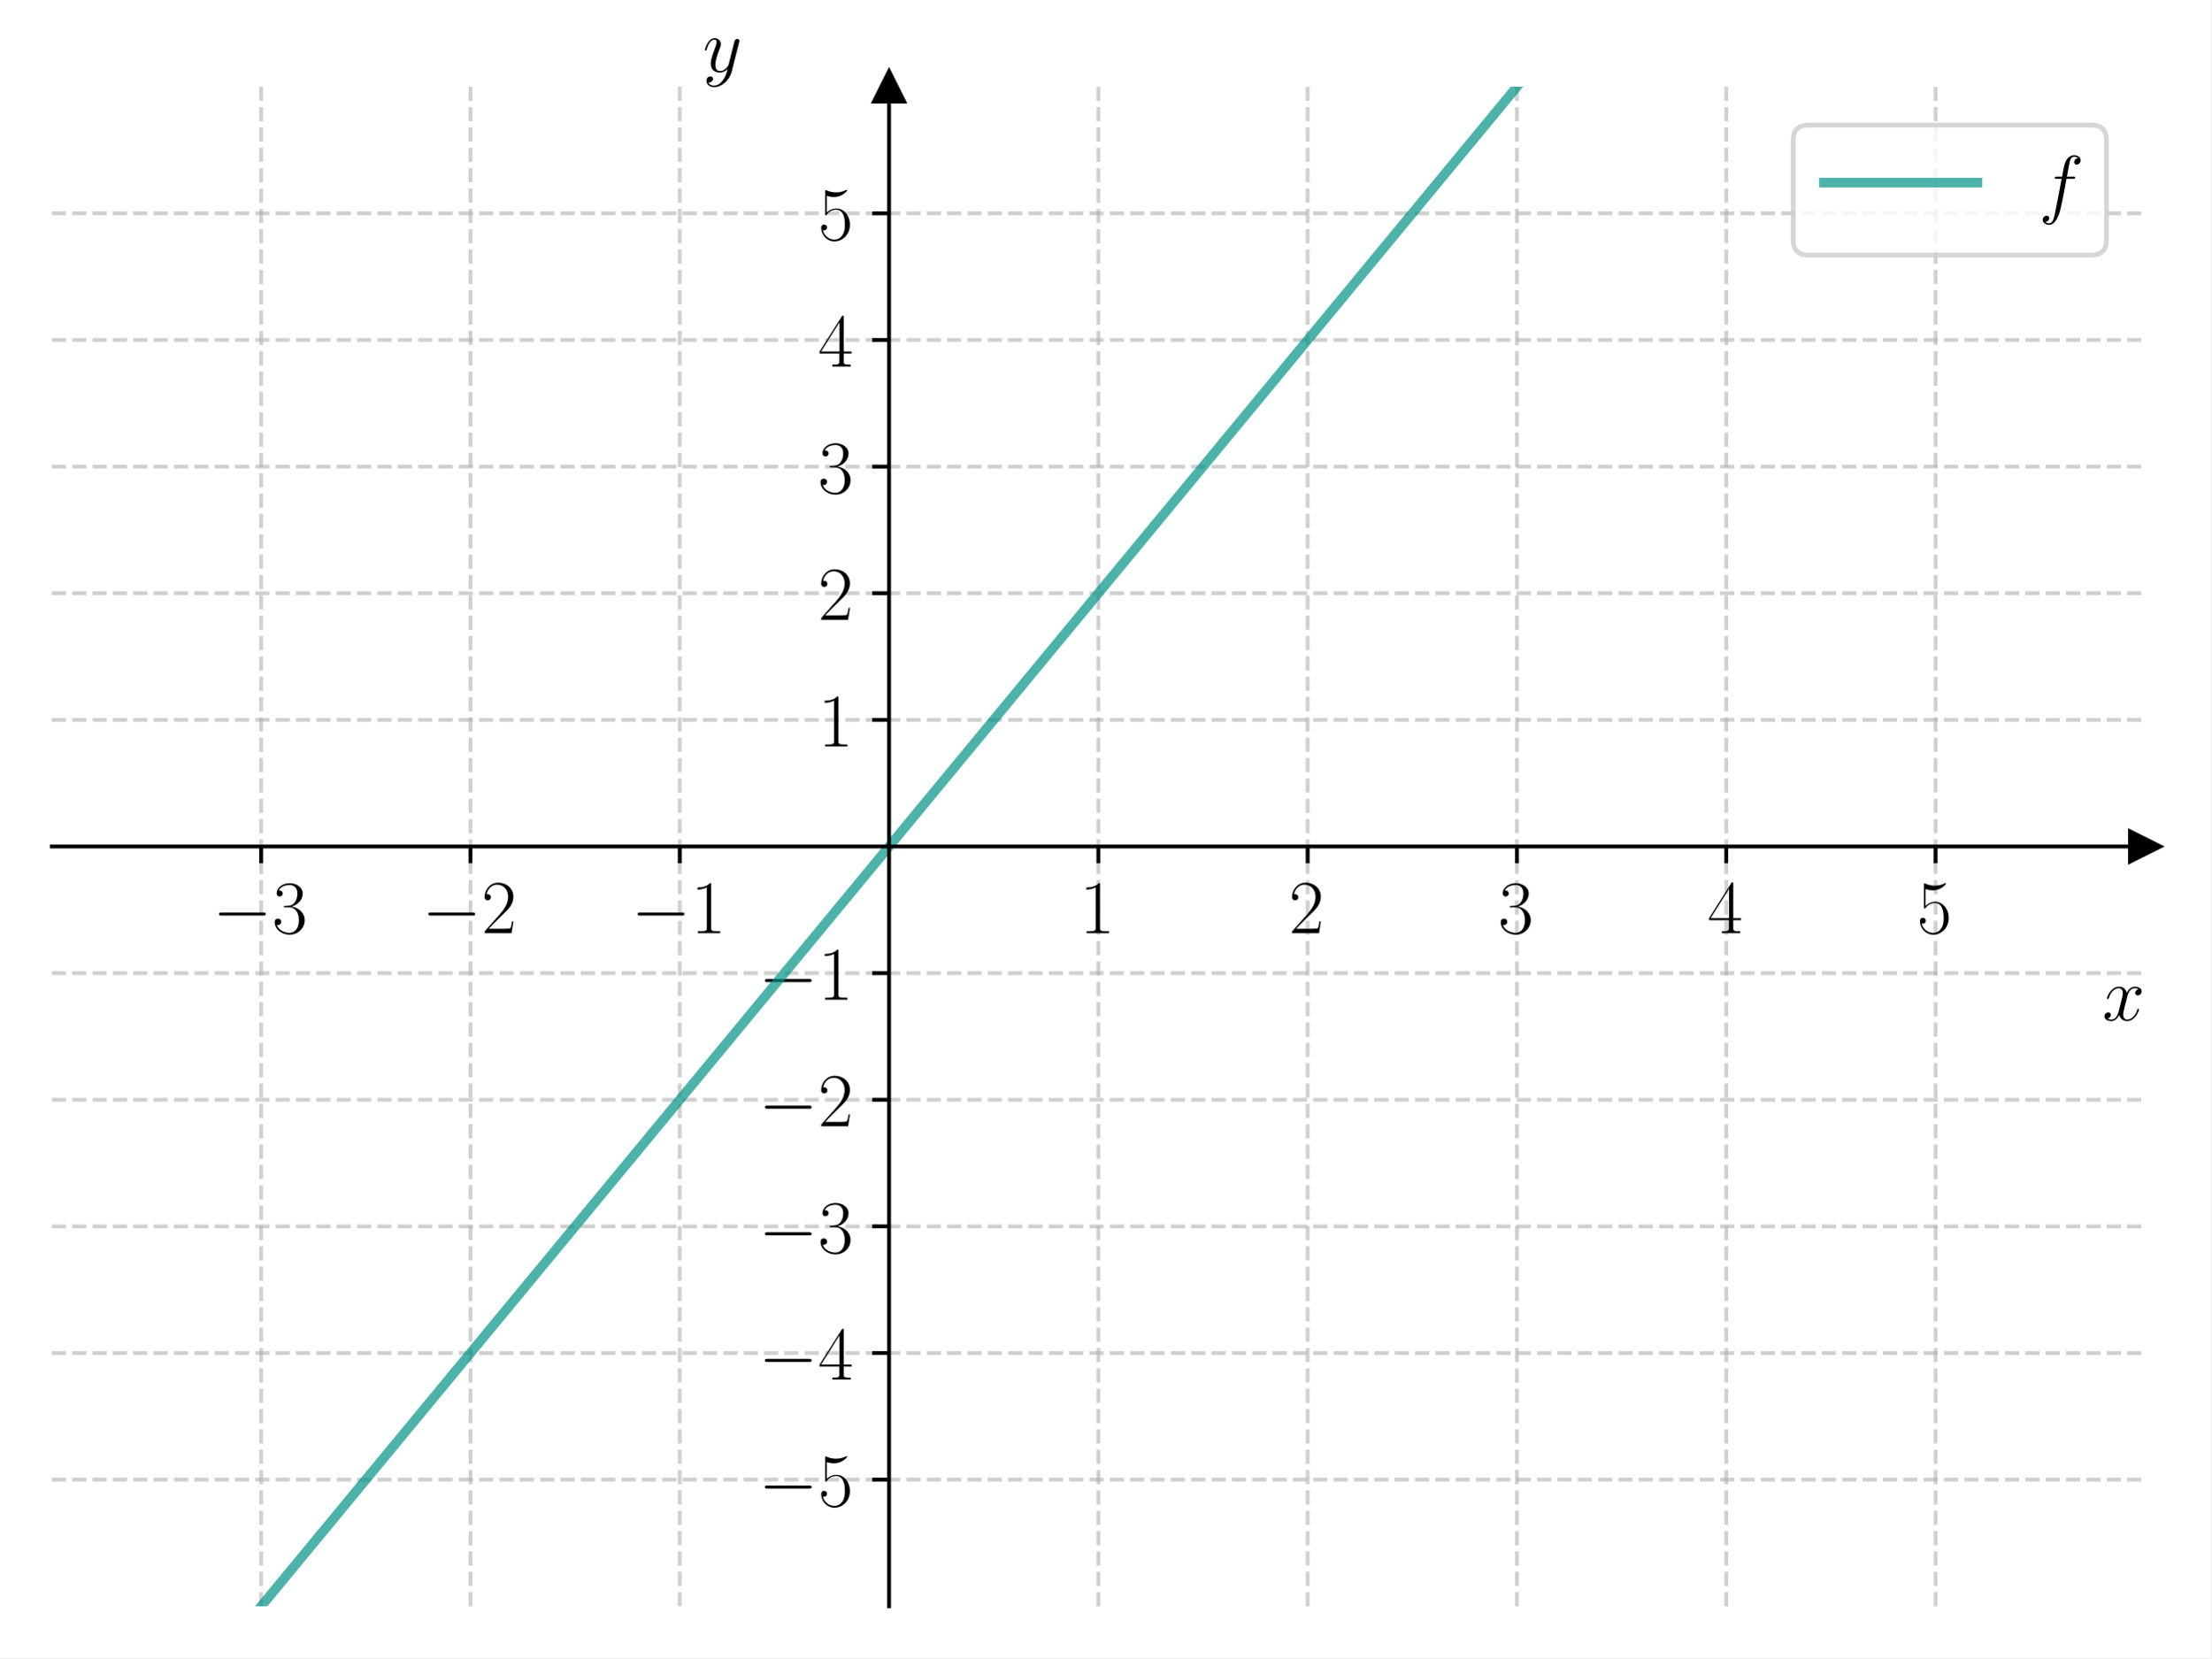
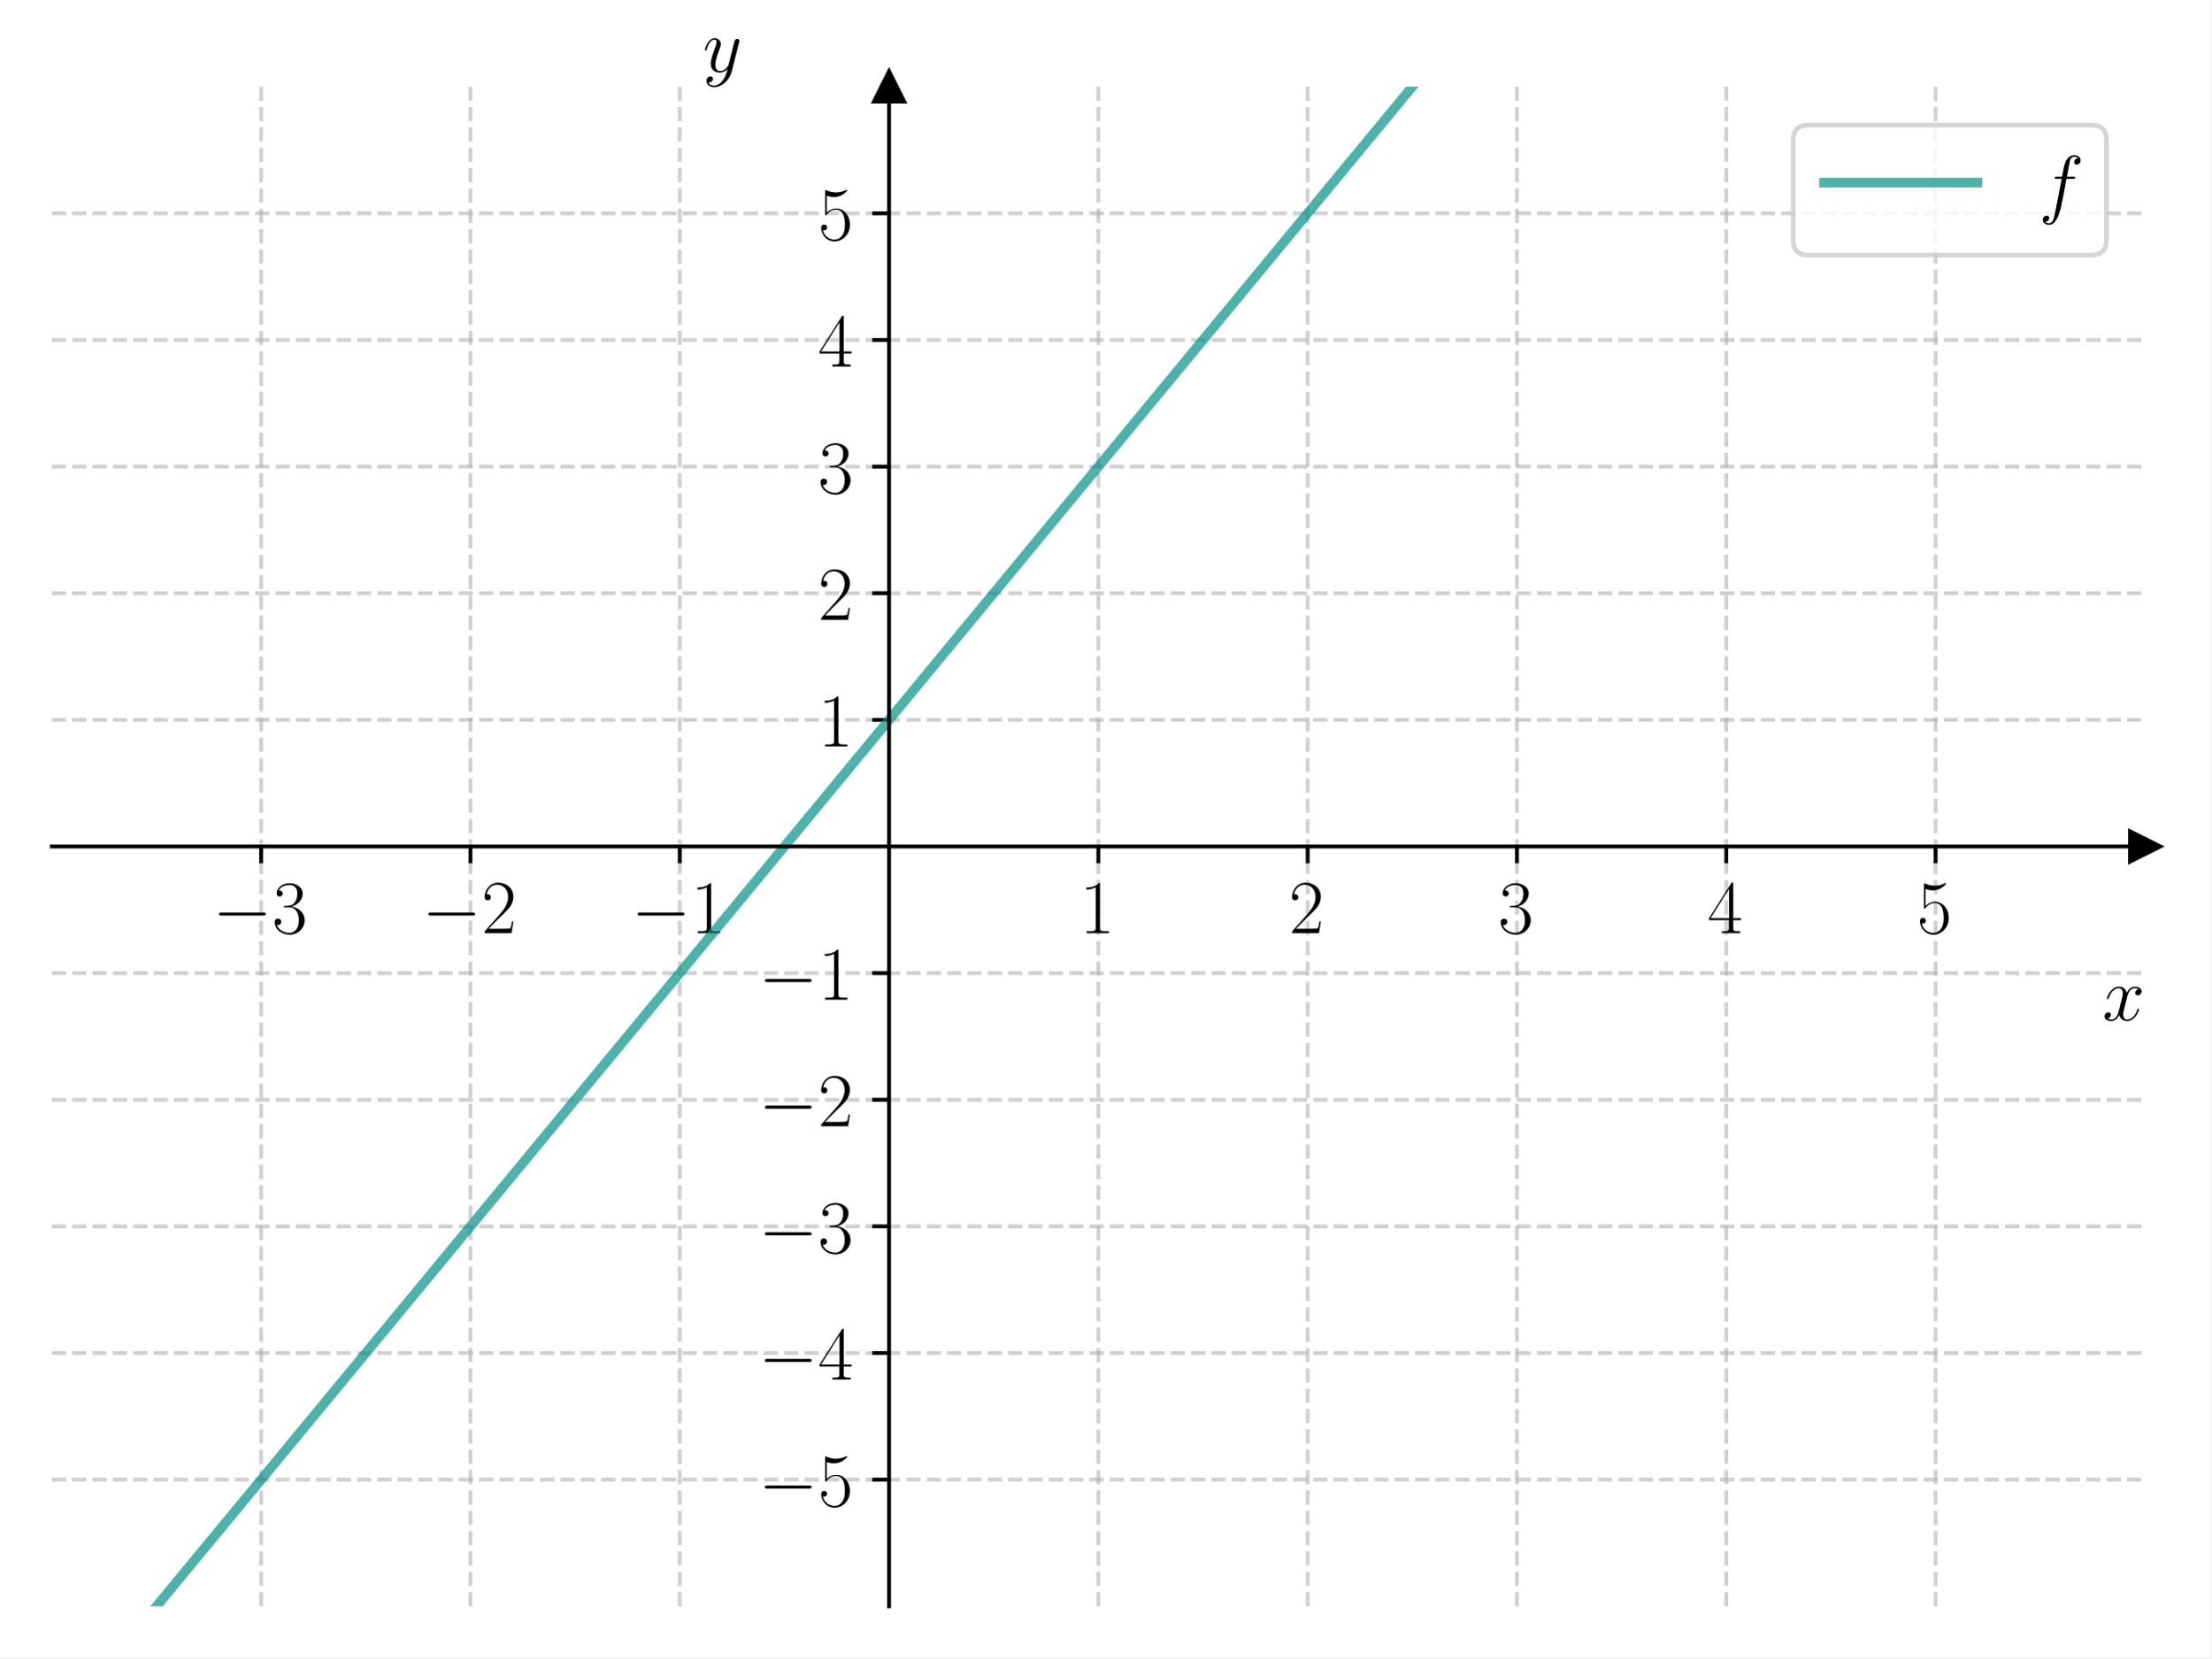
<svg xmlns="http://www.w3.org/2000/svg" xmlns:xlink="http://www.w3.org/1999/xlink" width="460.8pt" height="345.6pt" viewBox="0 0 460.8 345.6" version="1.1">
  <defs>
    <style type="text/css">*{stroke-linejoin: round; stroke-linecap: butt}</style>
  </defs>
  <g id="figure_1">
    <g id="patch_1">
      <path d="M 0 345.6  L 460.8 345.6  L 460.8 0  L 0 0  z " style="fill: #ffffff" />
    </g>
    <g id="axes_1">
      <g id="patch_2">
        <path d="M 10.8 334.8  L 447 334.8  L 447 18.065  L 10.8 18.065  z " style="fill: #ffffff" />
      </g>
      <g id="matplotlib.axis_1">
        <g id="xtick_1">
          <g id="line2d_1">
-             <path d="M 54.42 334.8  L 54.42 18.065  " clip-path="url(#pbe208bca15)" style="fill: none; stroke-dasharray: 2.96,1.28; stroke-dashoffset: 0; stroke: #b0b0b0; stroke-opacity: 0.6; stroke-width: 0.8" />
+             <path d="M 54.42 334.8  L 54.42 18.065  " clip-path="url(#p8119c3191e)" style="fill: none; stroke-dasharray: 2.96,1.28; stroke-dashoffset: 0; stroke: #b0b0b0; stroke-opacity: 0.6; stroke-width: 0.8" />
          </g>
          <g id="line2d_2">
            <defs>
-               <path id="m41d6894784" d="M 0 0  L 0 3.5  " style="stroke: #000000; stroke-width: 0.8" />
-             </defs>
-             <g>
-               <use xlink:href="#m41d6894784" x="54.42" y="176.432" style="stroke: #000000; stroke-width: 0.8" />
+               <path id="m41c2194532" d="M 0 0  L 0 3.5  " style="stroke: #000000; stroke-width: 0.8" />
+             </defs>
+             <g>
+               <use xlink:href="#m41c2194532" x="54.42" y="176.432" style="stroke: #000000; stroke-width: 0.8" />
            </g>
          </g>
          <g id="text_1">
            <g transform="translate(44.31901 194.5019) scale(0.16 -0.16)">
              <defs>
                <path id="CMSY10-0" d="M 4218 1472  C 4326 1472 4442 1472 4442 1600  C 4442 1728 4326 1728 4218 1728  L 755 1728  C 646 1728 531 1728 531 1600  C 531 1472 646 1472 755 1472  L 4218 1472  z " transform="scale(0.015625)" />
                <path id="CMR17-33" d="M 1414 2157  C 1984 2157 2234 1662 2234 1090  C 2234 320 1824 25 1453 25  C 1114 25 563 194 390 693  C 422 680 454 680 486 680  C 640 680 755 782 755 948  C 755 1133 614 1216 486 1216  C 378 1216 211 1165 211 926  C 211 335 787 -128 1466 -128  C 2176 -128 2720 430 2720 1085  C 2720 1707 2208 2157 1600 2227  C 2086 2328 2554 2756 2554 3329  C 2554 3820 2048 4179 1472 4179  C 890 4179 378 3829 378 3329  C 378 3110 544 3072 627 3072  C 762 3072 877 3155 877 3321  C 877 3486 762 3569 627 3569  C 602 3569 570 3569 544 3557  C 730 3959 1235 4032 1459 4032  C 1683 4032 2106 3925 2106 3320  C 2106 3143 2080 2828 1862 2550  C 1670 2304 1453 2304 1242 2284  C 1210 2284 1062 2269 1037 2269  C 992 2263 966 2257 966 2208  C 966 2163 973 2157 1101 2157  L 1414 2157  z " transform="scale(0.015625)" />
              </defs>
              <use xlink:href="#CMSY10-0" transform="scale(0.996264)" />
              <use xlink:href="#CMR17-33" transform="translate(77.48747 0) scale(0.996264)" />
            </g>
          </g>
        </g>
        <g id="xtick_2">
          <g id="line2d_3">
-             <path d="M 98.04 334.8  L 98.04 18.065  " clip-path="url(#pbe208bca15)" style="fill: none; stroke-dasharray: 2.96,1.28; stroke-dashoffset: 0; stroke: #b0b0b0; stroke-opacity: 0.6; stroke-width: 0.8" />
+             <path d="M 98.04 334.8  L 98.04 18.065  " clip-path="url(#p8119c3191e)" style="fill: none; stroke-dasharray: 2.96,1.28; stroke-dashoffset: 0; stroke: #b0b0b0; stroke-opacity: 0.6; stroke-width: 0.8" />
          </g>
          <g id="line2d_4">
            <g>
-               <use xlink:href="#m41d6894784" x="98.04" y="176.432" style="stroke: #000000; stroke-width: 0.8" />
+               <use xlink:href="#m41c2194532" x="98.04" y="176.432" style="stroke: #000000; stroke-width: 0.8" />
            </g>
          </g>
          <g id="text_2">
            <g transform="translate(87.93901 194.5019) scale(0.16 -0.16)">
              <defs>
                <path id="CMR17-32" d="M 2669 989  L 2554 989  C 2490 536 2438 459 2413 420  C 2381 369 1920 369 1830 369  L 602 369  C 832 619 1280 1072 1824 1597  C 2214 1967 2669 2402 2669 3035  C 2669 3790 2067 4224 1395 4224  C 691 4224 262 3604 262 3030  C 262 2780 448 2748 525 2748  C 589 2748 781 2787 781 3010  C 781 3207 614 3264 525 3264  C 486 3264 448 3258 422 3245  C 544 3790 915 4058 1306 4058  C 1862 4058 2227 3617 2227 3035  C 2227 2479 1901 2000 1536 1584  L 262 146  L 262 0  L 2515 0  L 2669 989  z " transform="scale(0.015625)" />
              </defs>
              <use xlink:href="#CMSY10-0" transform="scale(0.996264)" />
              <use xlink:href="#CMR17-32" transform="translate(77.48747 0) scale(0.996264)" />
            </g>
          </g>
        </g>
        <g id="xtick_3">
          <g id="line2d_5">
-             <path d="M 141.66 334.8  L 141.66 18.065  " clip-path="url(#pbe208bca15)" style="fill: none; stroke-dasharray: 2.96,1.28; stroke-dashoffset: 0; stroke: #b0b0b0; stroke-opacity: 0.6; stroke-width: 0.8" />
+             <path d="M 141.66 334.8  L 141.66 18.065  " clip-path="url(#p8119c3191e)" style="fill: none; stroke-dasharray: 2.96,1.28; stroke-dashoffset: 0; stroke: #b0b0b0; stroke-opacity: 0.6; stroke-width: 0.8" />
          </g>
          <g id="line2d_6">
            <g>
-               <use xlink:href="#m41d6894784" x="141.66" y="176.432" style="stroke: #000000; stroke-width: 0.8" />
+               <use xlink:href="#m41c2194532" x="141.66" y="176.432" style="stroke: #000000; stroke-width: 0.8" />
            </g>
          </g>
          <g id="text_3">
            <g transform="translate(131.559 194.5019) scale(0.16 -0.16)">
              <defs>
                <path id="CMR17-31" d="M 1702 4058  C 1702 4192 1696 4192 1606 4192  C 1357 3916 979 3827 621 3827  C 602 3827 570 3827 563 3808  C 557 3795 557 3782 557 3648  C 755 3648 1088 3686 1344 3839  L 1344 461  C 1344 236 1331 160 781 160  L 589 160  L 589 0  C 896 0 1216 0 1523 0  C 1830 0 2150 0 2458 0  L 2458 160  L 2266 160  C 1715 160 1702 230 1702 458  L 1702 4058  z " transform="scale(0.015625)" />
              </defs>
              <use xlink:href="#CMSY10-0" transform="scale(0.996264)" />
              <use xlink:href="#CMR17-31" transform="translate(77.48747 0) scale(0.996264)" />
            </g>
          </g>
        </g>
        <g id="xtick_4">
          <g id="line2d_7">
-             <path d="M 228.9 334.8  L 228.9 18.065  " clip-path="url(#pbe208bca15)" style="fill: none; stroke-dasharray: 2.96,1.28; stroke-dashoffset: 0; stroke: #b0b0b0; stroke-opacity: 0.6; stroke-width: 0.8" />
+             <path d="M 228.9 334.8  L 228.9 18.065  " clip-path="url(#p8119c3191e)" style="fill: none; stroke-dasharray: 2.96,1.28; stroke-dashoffset: 0; stroke: #b0b0b0; stroke-opacity: 0.6; stroke-width: 0.8" />
          </g>
          <g id="line2d_8">
            <g>
-               <use xlink:href="#m41d6894784" x="228.9" y="176.432" style="stroke: #000000; stroke-width: 0.8" />
+               <use xlink:href="#m41c2194532" x="228.9" y="176.432" style="stroke: #000000; stroke-width: 0.8" />
            </g>
          </g>
          <g id="text_4">
            <g transform="translate(224.998 194.5019) scale(0.16 -0.16)">
              <use xlink:href="#CMR17-31" transform="scale(0.996264)" />
            </g>
          </g>
        </g>
        <g id="xtick_5">
          <g id="line2d_9">
-             <path d="M 272.52 334.8  L 272.52 18.065  " clip-path="url(#pbe208bca15)" style="fill: none; stroke-dasharray: 2.96,1.28; stroke-dashoffset: 0; stroke: #b0b0b0; stroke-opacity: 0.6; stroke-width: 0.8" />
+             <path d="M 272.52 334.8  L 272.52 18.065  " clip-path="url(#p8119c3191e)" style="fill: none; stroke-dasharray: 2.96,1.28; stroke-dashoffset: 0; stroke: #b0b0b0; stroke-opacity: 0.6; stroke-width: 0.8" />
          </g>
          <g id="line2d_10">
            <g>
-               <use xlink:href="#m41d6894784" x="272.52" y="176.432" style="stroke: #000000; stroke-width: 0.8" />
+               <use xlink:href="#m41c2194532" x="272.52" y="176.432" style="stroke: #000000; stroke-width: 0.8" />
            </g>
          </g>
          <g id="text_5">
            <g transform="translate(268.618 194.5019) scale(0.16 -0.16)">
              <use xlink:href="#CMR17-32" transform="scale(0.996264)" />
            </g>
          </g>
        </g>
        <g id="xtick_6">
          <g id="line2d_11">
-             <path d="M 316.14 334.8  L 316.14 18.065  " clip-path="url(#pbe208bca15)" style="fill: none; stroke-dasharray: 2.96,1.28; stroke-dashoffset: 0; stroke: #b0b0b0; stroke-opacity: 0.6; stroke-width: 0.8" />
+             <path d="M 316.14 334.8  L 316.14 18.065  " clip-path="url(#p8119c3191e)" style="fill: none; stroke-dasharray: 2.96,1.28; stroke-dashoffset: 0; stroke: #b0b0b0; stroke-opacity: 0.6; stroke-width: 0.8" />
          </g>
          <g id="line2d_12">
            <g>
-               <use xlink:href="#m41d6894784" x="316.14" y="176.432" style="stroke: #000000; stroke-width: 0.8" />
+               <use xlink:href="#m41c2194532" x="316.14" y="176.432" style="stroke: #000000; stroke-width: 0.8" />
            </g>
          </g>
          <g id="text_6">
            <g transform="translate(312.238 194.5019) scale(0.16 -0.16)">
              <use xlink:href="#CMR17-33" transform="scale(0.996264)" />
            </g>
          </g>
        </g>
        <g id="xtick_7">
          <g id="line2d_13">
-             <path d="M 359.76 334.8  L 359.76 18.065  " clip-path="url(#pbe208bca15)" style="fill: none; stroke-dasharray: 2.96,1.28; stroke-dashoffset: 0; stroke: #b0b0b0; stroke-opacity: 0.6; stroke-width: 0.8" />
+             <path d="M 359.76 334.8  L 359.76 18.065  " clip-path="url(#p8119c3191e)" style="fill: none; stroke-dasharray: 2.96,1.28; stroke-dashoffset: 0; stroke: #b0b0b0; stroke-opacity: 0.6; stroke-width: 0.8" />
          </g>
          <g id="line2d_14">
            <g>
-               <use xlink:href="#m41d6894784" x="359.76" y="176.432" style="stroke: #000000; stroke-width: 0.8" />
+               <use xlink:href="#m41c2194532" x="359.76" y="176.432" style="stroke: #000000; stroke-width: 0.8" />
            </g>
          </g>
          <g id="text_7">
            <g transform="translate(355.858 194.5019) scale(0.16 -0.16)">
              <defs>
                <path id="CMR17-34" d="M 2150 4122  C 2150 4256 2144 4256 2029 4256  L 128 1254  L 128 1088  L 1779 1088  L 1779 457  C 1779 224 1766 160 1318 160  L 1197 160  L 1197 0  C 1402 0 1747 0 1965 0  C 2182 0 2528 0 2733 0  L 2733 160  L 2611 160  C 2163 160 2150 224 2150 457  L 2150 1088  L 2803 1088  L 2803 1254  L 2150 1254  L 2150 4122  z M 1798 3703  L 1798 1254  L 256 1254  L 1798 3703  z " transform="scale(0.015625)" />
              </defs>
              <use xlink:href="#CMR17-34" transform="scale(0.996264)" />
            </g>
          </g>
        </g>
        <g id="xtick_8">
          <g id="line2d_15">
-             <path d="M 403.38 334.8  L 403.38 18.065  " clip-path="url(#pbe208bca15)" style="fill: none; stroke-dasharray: 2.96,1.28; stroke-dashoffset: 0; stroke: #b0b0b0; stroke-opacity: 0.6; stroke-width: 0.8" />
+             <path d="M 403.38 334.8  L 403.38 18.065  " clip-path="url(#p8119c3191e)" style="fill: none; stroke-dasharray: 2.96,1.28; stroke-dashoffset: 0; stroke: #b0b0b0; stroke-opacity: 0.6; stroke-width: 0.8" />
          </g>
          <g id="line2d_16">
            <g>
-               <use xlink:href="#m41d6894784" x="403.38" y="176.432" style="stroke: #000000; stroke-width: 0.8" />
+               <use xlink:href="#m41c2194532" x="403.38" y="176.432" style="stroke: #000000; stroke-width: 0.8" />
            </g>
          </g>
          <g id="text_8">
            <g transform="translate(399.478 194.5019) scale(0.16 -0.16)">
              <defs>
                <path id="CMR17-35" d="M 730 3692  C 794 3666 1056 3584 1325 3584  C 1920 3584 2246 3911 2432 4100  C 2432 4157 2432 4192 2394 4192  C 2387 4192 2374 4192 2323 4163  C 2099 4058 1837 3973 1517 3973  C 1325 3973 1037 3999 723 4139  C 653 4171 640 4171 634 4171  C 602 4171 595 4164 595 4037  L 595 2203  C 595 2089 595 2057 659 2057  C 691 2057 704 2070 736 2114  C 941 2401 1222 2522 1542 2522  C 1766 2522 2246 2382 2246 1289  C 2246 1085 2246 715 2054 421  C 1894 159 1645 25 1370 25  C 947 25 518 320 403 814  C 429 807 480 795 506 795  C 589 795 749 840 749 1038  C 749 1210 627 1280 506 1280  C 358 1280 262 1190 262 1011  C 262 454 704 -128 1382 -128  C 2042 -128 2669 440 2669 1264  C 2669 2030 2170 2624 1549 2624  C 1222 2624 947 2503 730 2274  L 730 3692  z " transform="scale(0.015625)" />
              </defs>
              <use xlink:href="#CMR17-35" transform="scale(0.996264)" />
            </g>
          </g>
        </g>
        <g id="text_9">
          <g transform="translate(438.1306 212.6709) scale(0.16 -0.16)">
            <defs>
              <path id="CMMI12-78" d="M 3034 2606  C 2829 2567 2752 2414 2752 2293  C 2752 2139 2874 2088 2963 2088  C 3155 2088 3290 2254 3290 2427  C 3290 2695 2982 2816 2714 2816  C 2323 2816 2106 2433 2048 2312  C 1901 2816 1504 2816 1389 2816  C 736 2816 390 1980 390 1839  C 390 1814 416 1782 461 1782  C 512 1782 525 1820 538 1846  C 755 2555 1184 2689 1370 2689  C 1658 2689 1715 2420 1715 2267  C 1715 2127 1677 1980 1600 1673  L 1382 798  C 1286 415 1101 64 762 64  C 730 64 570 64 435 147  C 666 192 717 383 717 460  C 717 588 621 664 499 664  C 346 664 179 530 179 326  C 179 57 480 -64 755 -64  C 1062 -64 1280 179 1414 441  C 1517 64 1837 -64 2074 -64  C 2726 -64 3072 773 3072 913  C 3072 945 3046 971 3008 971  C 2950 971 2944 939 2925 888  C 2752 326 2381 64 2093 64  C 1869 64 1747 230 1747 492  C 1747 632 1773 734 1875 1156  L 2099 2024  C 2195 2408 2413 2689 2707 2689  C 2720 2689 2899 2689 3034 2606  z " transform="scale(0.015625)" />
            </defs>
            <use xlink:href="#CMMI12-78" transform="scale(0.996264)" />
          </g>
        </g>
      </g>
      <g id="matplotlib.axis_2">
        <g id="ytick_1">
          <g id="line2d_17">
-             <path d="M 10.8 308.405  L 447 308.405  " clip-path="url(#pbe208bca15)" style="fill: none; stroke-dasharray: 2.96,1.28; stroke-dashoffset: 0; stroke: #b0b0b0; stroke-opacity: 0.6; stroke-width: 0.8" />
+             <path d="M 10.8 308.405  L 447 308.405  " clip-path="url(#p8119c3191e)" style="fill: none; stroke-dasharray: 2.96,1.28; stroke-dashoffset: 0; stroke: #b0b0b0; stroke-opacity: 0.6; stroke-width: 0.8" />
          </g>
          <g id="line2d_18">
            <defs>
-               <path id="mbd3aa8bf26" d="M 0 0  L -3.5 0  " style="stroke: #000000; stroke-width: 0.8" />
-             </defs>
-             <g>
-               <use xlink:href="#mbd3aa8bf26" x="185.28" y="308.405" style="stroke: #000000; stroke-width: 0.8" />
+               <path id="m567e03870d" d="M 0 0  L -3.5 0  " style="stroke: #000000; stroke-width: 0.8" />
+             </defs>
+             <g>
+               <use xlink:href="#m567e03870d" x="185.28" y="308.405" style="stroke: #000000; stroke-width: 0.8" />
            </g>
          </g>
          <g id="text_10">
            <g transform="translate(158.078 313.9402) scale(0.16 -0.16)">
              <use xlink:href="#CMSY10-0" transform="scale(0.996264)" />
              <use xlink:href="#CMR17-35" transform="translate(77.48747 0) scale(0.996264)" />
            </g>
          </g>
        </g>
        <g id="ytick_2">
          <g id="line2d_19">
-             <path d="M 10.8 282.011  L 447 282.011  " clip-path="url(#pbe208bca15)" style="fill: none; stroke-dasharray: 2.96,1.28; stroke-dashoffset: 0; stroke: #b0b0b0; stroke-opacity: 0.6; stroke-width: 0.8" />
+             <path d="M 10.8 282.011  L 447 282.011  " clip-path="url(#p8119c3191e)" style="fill: none; stroke-dasharray: 2.96,1.28; stroke-dashoffset: 0; stroke: #b0b0b0; stroke-opacity: 0.6; stroke-width: 0.8" />
          </g>
          <g id="line2d_20">
            <g>
-               <use xlink:href="#mbd3aa8bf26" x="185.28" y="282.011" style="stroke: #000000; stroke-width: 0.8" />
+               <use xlink:href="#m567e03870d" x="185.28" y="282.011" style="stroke: #000000; stroke-width: 0.8" />
            </g>
          </g>
          <g id="text_11">
            <g transform="translate(158.078 287.5455) scale(0.16 -0.16)">
              <use xlink:href="#CMSY10-0" transform="scale(0.996264)" />
              <use xlink:href="#CMR17-34" transform="translate(77.48747 0) scale(0.996264)" />
            </g>
          </g>
        </g>
        <g id="ytick_3">
          <g id="line2d_21">
-             <path d="M 10.8 255.616  L 447 255.616  " clip-path="url(#pbe208bca15)" style="fill: none; stroke-dasharray: 2.96,1.28; stroke-dashoffset: 0; stroke: #b0b0b0; stroke-opacity: 0.6; stroke-width: 0.8" />
+             <path d="M 10.8 255.616  L 447 255.616  " clip-path="url(#p8119c3191e)" style="fill: none; stroke-dasharray: 2.96,1.28; stroke-dashoffset: 0; stroke: #b0b0b0; stroke-opacity: 0.6; stroke-width: 0.8" />
          </g>
          <g id="line2d_22">
            <g>
-               <use xlink:href="#mbd3aa8bf26" x="185.28" y="255.616" style="stroke: #000000; stroke-width: 0.8" />
+               <use xlink:href="#m567e03870d" x="185.28" y="255.616" style="stroke: #000000; stroke-width: 0.8" />
            </g>
          </g>
          <g id="text_12">
            <g transform="translate(158.078 261.1509) scale(0.16 -0.16)">
              <use xlink:href="#CMSY10-0" transform="scale(0.996264)" />
              <use xlink:href="#CMR17-33" transform="translate(77.48747 0) scale(0.996264)" />
            </g>
          </g>
        </g>
        <g id="ytick_4">
          <g id="line2d_23">
-             <path d="M 10.8 229.222  L 447 229.222  " clip-path="url(#pbe208bca15)" style="fill: none; stroke-dasharray: 2.96,1.28; stroke-dashoffset: 0; stroke: #b0b0b0; stroke-opacity: 0.6; stroke-width: 0.8" />
+             <path d="M 10.8 229.222  L 447 229.222  " clip-path="url(#p8119c3191e)" style="fill: none; stroke-dasharray: 2.96,1.28; stroke-dashoffset: 0; stroke: #b0b0b0; stroke-opacity: 0.6; stroke-width: 0.8" />
          </g>
          <g id="line2d_24">
            <g>
-               <use xlink:href="#mbd3aa8bf26" x="185.28" y="229.222" style="stroke: #000000; stroke-width: 0.8" />
+               <use xlink:href="#m567e03870d" x="185.28" y="229.222" style="stroke: #000000; stroke-width: 0.8" />
            </g>
          </g>
          <g id="text_13">
            <g transform="translate(158.078 234.7563) scale(0.16 -0.16)">
              <use xlink:href="#CMSY10-0" transform="scale(0.996264)" />
              <use xlink:href="#CMR17-32" transform="translate(77.48747 0) scale(0.996264)" />
            </g>
          </g>
        </g>
        <g id="ytick_5">
          <g id="line2d_25">
-             <path d="M 10.8 202.827  L 447 202.827  " clip-path="url(#pbe208bca15)" style="fill: none; stroke-dasharray: 2.96,1.28; stroke-dashoffset: 0; stroke: #b0b0b0; stroke-opacity: 0.6; stroke-width: 0.8" />
+             <path d="M 10.8 202.827  L 447 202.827  " clip-path="url(#p8119c3191e)" style="fill: none; stroke-dasharray: 2.96,1.28; stroke-dashoffset: 0; stroke: #b0b0b0; stroke-opacity: 0.6; stroke-width: 0.8" />
          </g>
          <g id="line2d_26">
            <g>
-               <use xlink:href="#mbd3aa8bf26" x="185.28" y="202.827" style="stroke: #000000; stroke-width: 0.8" />
+               <use xlink:href="#m567e03870d" x="185.28" y="202.827" style="stroke: #000000; stroke-width: 0.8" />
            </g>
          </g>
          <g id="text_14">
            <g transform="translate(158.078 208.3617) scale(0.16 -0.16)">
              <use xlink:href="#CMSY10-0" transform="scale(0.996264)" />
              <use xlink:href="#CMR17-31" transform="translate(77.48747 0) scale(0.996264)" />
            </g>
          </g>
        </g>
        <g id="ytick_6">
          <g id="line2d_27">
-             <path d="M 10.8 150.038  L 447 150.038  " clip-path="url(#pbe208bca15)" style="fill: none; stroke-dasharray: 2.96,1.28; stroke-dashoffset: 0; stroke: #b0b0b0; stroke-opacity: 0.6; stroke-width: 0.8" />
+             <path d="M 10.8 150.038  L 447 150.038  " clip-path="url(#p8119c3191e)" style="fill: none; stroke-dasharray: 2.96,1.28; stroke-dashoffset: 0; stroke: #b0b0b0; stroke-opacity: 0.6; stroke-width: 0.8" />
          </g>
          <g id="line2d_28">
            <g>
-               <use xlink:href="#mbd3aa8bf26" x="185.28" y="150.038" style="stroke: #000000; stroke-width: 0.8" />
+               <use xlink:href="#m567e03870d" x="185.28" y="150.038" style="stroke: #000000; stroke-width: 0.8" />
            </g>
          </g>
          <g id="text_15">
            <g transform="translate(170.476 155.5724) scale(0.16 -0.16)">
              <use xlink:href="#CMR17-31" transform="scale(0.996264)" />
            </g>
          </g>
        </g>
        <g id="ytick_7">
          <g id="line2d_29">
-             <path d="M 10.8 123.643  L 447 123.643  " clip-path="url(#pbe208bca15)" style="fill: none; stroke-dasharray: 2.96,1.28; stroke-dashoffset: 0; stroke: #b0b0b0; stroke-opacity: 0.6; stroke-width: 0.8" />
+             <path d="M 10.8 123.643  L 447 123.643  " clip-path="url(#p8119c3191e)" style="fill: none; stroke-dasharray: 2.96,1.28; stroke-dashoffset: 0; stroke: #b0b0b0; stroke-opacity: 0.6; stroke-width: 0.8" />
          </g>
          <g id="line2d_30">
            <g>
-               <use xlink:href="#mbd3aa8bf26" x="185.28" y="123.643" style="stroke: #000000; stroke-width: 0.8" />
+               <use xlink:href="#m567e03870d" x="185.28" y="123.643" style="stroke: #000000; stroke-width: 0.8" />
            </g>
          </g>
          <g id="text_16">
            <g transform="translate(170.476 129.1778) scale(0.16 -0.16)">
              <use xlink:href="#CMR17-32" transform="scale(0.996264)" />
            </g>
          </g>
        </g>
        <g id="ytick_8">
          <g id="line2d_31">
-             <path d="M 10.8 97.248  L 447 97.248  " clip-path="url(#pbe208bca15)" style="fill: none; stroke-dasharray: 2.96,1.28; stroke-dashoffset: 0; stroke: #b0b0b0; stroke-opacity: 0.6; stroke-width: 0.8" />
+             <path d="M 10.8 97.248  L 447 97.248  " clip-path="url(#p8119c3191e)" style="fill: none; stroke-dasharray: 2.96,1.28; stroke-dashoffset: 0; stroke: #b0b0b0; stroke-opacity: 0.6; stroke-width: 0.8" />
          </g>
          <g id="line2d_32">
            <g>
-               <use xlink:href="#mbd3aa8bf26" x="185.28" y="97.248" style="stroke: #000000; stroke-width: 0.8" />
+               <use xlink:href="#m567e03870d" x="185.28" y="97.248" style="stroke: #000000; stroke-width: 0.8" />
            </g>
          </g>
          <g id="text_17">
            <g transform="translate(170.476 102.7832) scale(0.16 -0.16)">
              <use xlink:href="#CMR17-33" transform="scale(0.996264)" />
            </g>
          </g>
        </g>
        <g id="ytick_9">
          <g id="line2d_33">
-             <path d="M 10.8 70.854  L 447 70.854  " clip-path="url(#pbe208bca15)" style="fill: none; stroke-dasharray: 2.96,1.28; stroke-dashoffset: 0; stroke: #b0b0b0; stroke-opacity: 0.6; stroke-width: 0.8" />
+             <path d="M 10.8 70.854  L 447 70.854  " clip-path="url(#p8119c3191e)" style="fill: none; stroke-dasharray: 2.96,1.28; stroke-dashoffset: 0; stroke: #b0b0b0; stroke-opacity: 0.6; stroke-width: 0.8" />
          </g>
          <g id="line2d_34">
            <g>
-               <use xlink:href="#mbd3aa8bf26" x="185.28" y="70.854" style="stroke: #000000; stroke-width: 0.8" />
+               <use xlink:href="#m567e03870d" x="185.28" y="70.854" style="stroke: #000000; stroke-width: 0.8" />
            </g>
          </g>
          <g id="text_18">
            <g transform="translate(170.476 76.38857) scale(0.16 -0.16)">
              <use xlink:href="#CMR17-34" transform="scale(0.996264)" />
            </g>
          </g>
        </g>
        <g id="ytick_10">
          <g id="line2d_35">
-             <path d="M 10.8 44.459  L 447 44.459  " clip-path="url(#pbe208bca15)" style="fill: none; stroke-dasharray: 2.96,1.28; stroke-dashoffset: 0; stroke: #b0b0b0; stroke-opacity: 0.6; stroke-width: 0.8" />
+             <path d="M 10.8 44.459  L 447 44.459  " clip-path="url(#p8119c3191e)" style="fill: none; stroke-dasharray: 2.96,1.28; stroke-dashoffset: 0; stroke: #b0b0b0; stroke-opacity: 0.6; stroke-width: 0.8" />
          </g>
          <g id="line2d_36">
            <g>
-               <use xlink:href="#mbd3aa8bf26" x="185.28" y="44.459" style="stroke: #000000; stroke-width: 0.8" />
+               <use xlink:href="#m567e03870d" x="185.28" y="44.459" style="stroke: #000000; stroke-width: 0.8" />
            </g>
          </g>
          <g id="text_19">
            <g transform="translate(170.476 49.99395) scale(0.16 -0.16)">
              <use xlink:href="#CMR17-35" transform="scale(0.996264)" />
            </g>
          </g>
        </g>
        <g id="text_20">
          <g transform="translate(146.4677 14.96506) scale(0.16 -0.16)">
            <defs>
              <path id="CMMI12-79" d="M 1683 -700  C 1510 -939 1261 -1152 947 -1152  C 870 -1152 563 -1152 467 -889  C 486 -895 518 -895 531 -895  C 723 -895 851 -729 851 -582  C 851 -435 730 -384 634 -384  C 531 -384 307 -458 307 -759  C 307 -1071 582 -1286 947 -1286  C 1587 -1286 2234 -700 2413 6  L 3040 2485  C 3046 2517 3059 2556 3059 2594  C 3059 2689 2982 2753 2886 2753  C 2829 2753 2694 2727 2643 2535  L 2170 658  C 2138 543 2138 530 2086 460  C 1958 281 1747 64 1440 64  C 1082 64 1050 415 1050 588  C 1050 952 1222 1443 1395 1903  C 1466 2088 1504 2178 1504 2305  C 1504 2574 1312 2816 998 2816  C 410 2816 173 1890 173 1839  C 173 1814 198 1782 243 1782  C 301 1782 307 1807 333 1897  C 486 2433 730 2689 979 2689  C 1037 2689 1146 2689 1146 2478  C 1146 2312 1075 2127 979 1884  C 666 1047 666 837 666 683  C 666 77 1101 -64 1421 -64  C 1606 -64 1837 -6 2061 230  L 2067 224  C 1971 -147 1907 -392 1683 -700  z " transform="scale(0.015625)" />
            </defs>
            <use xlink:href="#CMMI12-79" transform="scale(0.996264)" />
          </g>
        </g>
      </g>
      <g id="line2d_37">
        <defs>
-           <path id="m6a9b4a3693" d="M 3 0  L -3 -3  L -3 3  z " style="stroke: #000000; stroke-linejoin: miter" />
+           <path id="m36ef90c6de" d="M 3 0  L -3 -3  L -3 3  z " style="stroke: #000000; stroke-linejoin: miter" />
        </defs>
        <g>
-           <use xlink:href="#m6a9b4a3693" x="447" y="176.432" style="stroke: #000000; stroke-linejoin: miter" />
+           <use xlink:href="#m36ef90c6de" x="447" y="176.432" style="stroke: #000000; stroke-linejoin: miter" />
        </g>
      </g>
      <g id="line2d_38">
        <defs>
-           <path id="m0985e6c4a3" d="M 0 -3  L -3 3  L 3 3  z " style="stroke: #000000; stroke-linejoin: miter" />
+           <path id="m45914bf109" d="M 0 -3  L -3 3  L 3 3  z " style="stroke: #000000; stroke-linejoin: miter" />
        </defs>
        <g>
-           <use xlink:href="#m0985e6c4a3" x="185.28" y="18.065" style="stroke: #000000; stroke-linejoin: miter" />
+           <use xlink:href="#m45914bf109" x="185.28" y="18.065" style="stroke: #000000; stroke-linejoin: miter" />
        </g>
      </g>
      <g id="line2d_39">
-         <path d="M 44.67 346.6  L 46.702 344.14  L 50.966 338.98  L 55.23 333.82  L 59.494 328.659  L 63.758 323.499  L 68.022 318.339  L 72.286 313.179  L 76.55 308.018  L 80.814 302.858  L 85.078 297.698  L 89.342 292.538  L 93.606 287.377  L 97.869 282.217  L 102.133 277.057  L 106.397 271.897  L 110.661 266.736  L 114.925 261.576  L 119.189 256.416  L 123.453 251.256  L 127.717 246.095  L 131.981 240.935  L 136.245 235.775  L 140.509 230.615  L 144.773 225.455  L 149.037 220.294  L 153.301 215.134  L 157.564 209.974  L 161.828 204.814  L 166.092 199.653  L 170.356 194.493  L 174.62 189.333  L 178.884 184.173  L 183.148 179.012  L 187.412 173.852  L 191.676 168.692  L 195.94 163.532  L 200.204 158.371  L 204.468 153.211  L 208.732 148.051  L 212.996 142.891  L 217.259 137.73  L 221.523 132.57  L 225.787 127.41  L 230.051 122.25  L 234.315 117.09  L 238.579 111.929  L 242.843 106.769  L 247.107 101.609  L 251.371 96.449  L 255.635 91.288  L 259.899 86.128  L 264.163 80.968  L 268.427 75.808  L 272.691 70.647  L 276.954 65.487  L 281.218 60.327  L 285.482 55.167  L 289.746 50.006  L 294.01 44.846  L 298.274 39.686  L 302.538 34.526  L 306.802 29.365  L 311.066 24.205  L 315.33 19.045  L 319.594 13.885  L 323.858 8.725  L 328.122 3.564  L 331.893 -1  " clip-path="url(#pbe208bca15)" style="fill: none; stroke: #029386; stroke-opacity: 0.7; stroke-width: 2; stroke-linecap: square" />
+         <path d="M 22.86 346.6  L 25.383 343.547  L 29.647 338.386  L 33.91 333.226  L 38.174 328.066  L 42.438 322.906  L 46.702 317.745  L 50.966 312.585  L 55.23 307.425  L 59.494 302.265  L 63.758 297.104  L 68.022 291.944  L 72.286 286.784  L 76.55 281.624  L 80.814 276.463  L 85.078 271.303  L 89.342 266.143  L 93.606 260.983  L 97.869 255.823  L 102.133 250.662  L 106.397 245.502  L 110.661 240.342  L 114.925 235.182  L 119.189 230.021  L 123.453 224.861  L 127.717 219.701  L 131.981 214.541  L 136.245 209.38  L 140.509 204.22  L 144.773 199.06  L 149.037 193.9  L 153.301 188.739  L 157.564 183.579  L 161.828 178.419  L 166.092 173.259  L 170.356 168.098  L 174.62 162.938  L 178.884 157.778  L 183.148 152.618  L 187.412 147.458  L 191.676 142.297  L 195.94 137.137  L 200.204 131.977  L 204.468 126.817  L 208.732 121.656  L 212.996 116.496  L 217.259 111.336  L 221.523 106.176  L 225.787 101.015  L 230.051 95.855  L 234.315 90.695  L 238.579 85.535  L 242.843 80.374  L 247.107 75.214  L 251.371 70.054  L 255.635 64.894  L 259.899 59.733  L 264.163 54.573  L 268.427 49.413  L 272.691 44.253  L 276.954 39.093  L 281.218 33.932  L 285.482 28.772  L 289.746 23.612  L 294.01 18.452  L 298.274 13.291  L 302.538 8.131  L 306.802 2.971  L 310.083 -1  " clip-path="url(#p8119c3191e)" style="fill: none; stroke: #029386; stroke-opacity: 0.7; stroke-width: 2; stroke-linecap: square" />
      </g>
      <g id="patch_3">
        <path d="M 185.28 334.8  L 185.28 18.065  " style="fill: none; stroke: #000000; stroke-width: 0.8; stroke-linejoin: miter; stroke-linecap: square" />
      </g>
      <g id="patch_4">
        <path d="M 447 334.8  L 447 18.065  " style="fill: none" />
      </g>
      <g id="patch_5">
        <path d="M 10.8 176.432  L 447 176.432  " style="fill: none; stroke: #000000; stroke-width: 0.8; stroke-linejoin: miter; stroke-linecap: square" />
      </g>
      <g id="patch_6">
        <path d="M 10.8 18.065  L 447 18.065  " style="fill: none" />
      </g>
      <g id="legend_1">
        <g id="patch_7">
          <path d="M 376.907 53.164  L 435.8 53.164  Q 439 53.164 439 49.964  L 439 29.265  Q 439 26.065 435.8 26.065  L 376.907 26.065  Q 373.707 26.065 373.707 29.265  L 373.707 49.964  Q 373.707 53.164 376.907 53.164  z " style="fill: #ffffff; opacity: 0.8; stroke: #cccccc; stroke-linejoin: miter" />
        </g>
        <g id="line2d_40">
          <path d="M 380.107 38.065  L 396.107 38.065  L 412.107 38.065  " style="fill: none; stroke: #029386; stroke-opacity: 0.7; stroke-width: 2; stroke-linecap: square" />
        </g>
        <g id="text_21">
          <g transform="translate(424.9067 43.66453) scale(0.16 -0.16)">
            <defs>
              <path id="CMMI12-66" d="M 2854 2566  C 2982 2566 3034 2566 3034 2688  C 3034 2752 2982 2752 2867 2752  L 2349 2752  C 2470 3429 2560 3897 2611 4107  C 2650 4265 2784 4416 2950 4416  C 3085 4416 3219 4358 3283 4298  C 3034 4272 2957 4082 2957 3969  C 2957 3837 3053 3759 3174 3759  C 3302 3759 3494 3870 3494 4119  C 3494 4393 3226 4544 2944 4544  C 2669 4544 2400 4334 2272 4078  C 2157 3848 2093 3611 1946 2752  L 1517 2752  C 1395 2752 1331 2752 1331 2637  C 1331 2566 1370 2566 1498 2566  L 1907 2566  C 1792 1976 1530 542 1382 -137  C 1274 -689 1178 -1152 858 -1152  C 838 -1152 653 -1152 538 -1031  C 864 -1005 864 -726 864 -720  C 864 -593 768 -517 646 -517  C 518 -517 326 -625 326 -867  C 326 -1140 608 -1280 858 -1280  C 1510 -1280 1779 -118 1850 199  C 1965 688 2278 2376 2310 2566  L 2854 2566  z " transform="scale(0.015625)" />
            </defs>
            <use xlink:href="#CMMI12-66" transform="scale(0.996264)" />
          </g>
        </g>
      </g>
    </g>
  </g>
  <defs>
-     <clipPath id="pbe208bca15">
+     <clipPath id="p8119c3191e">
      <rect x="10.8" y="18.065" width="436.2" height="316.735" />
    </clipPath>
  </defs>
</svg>
